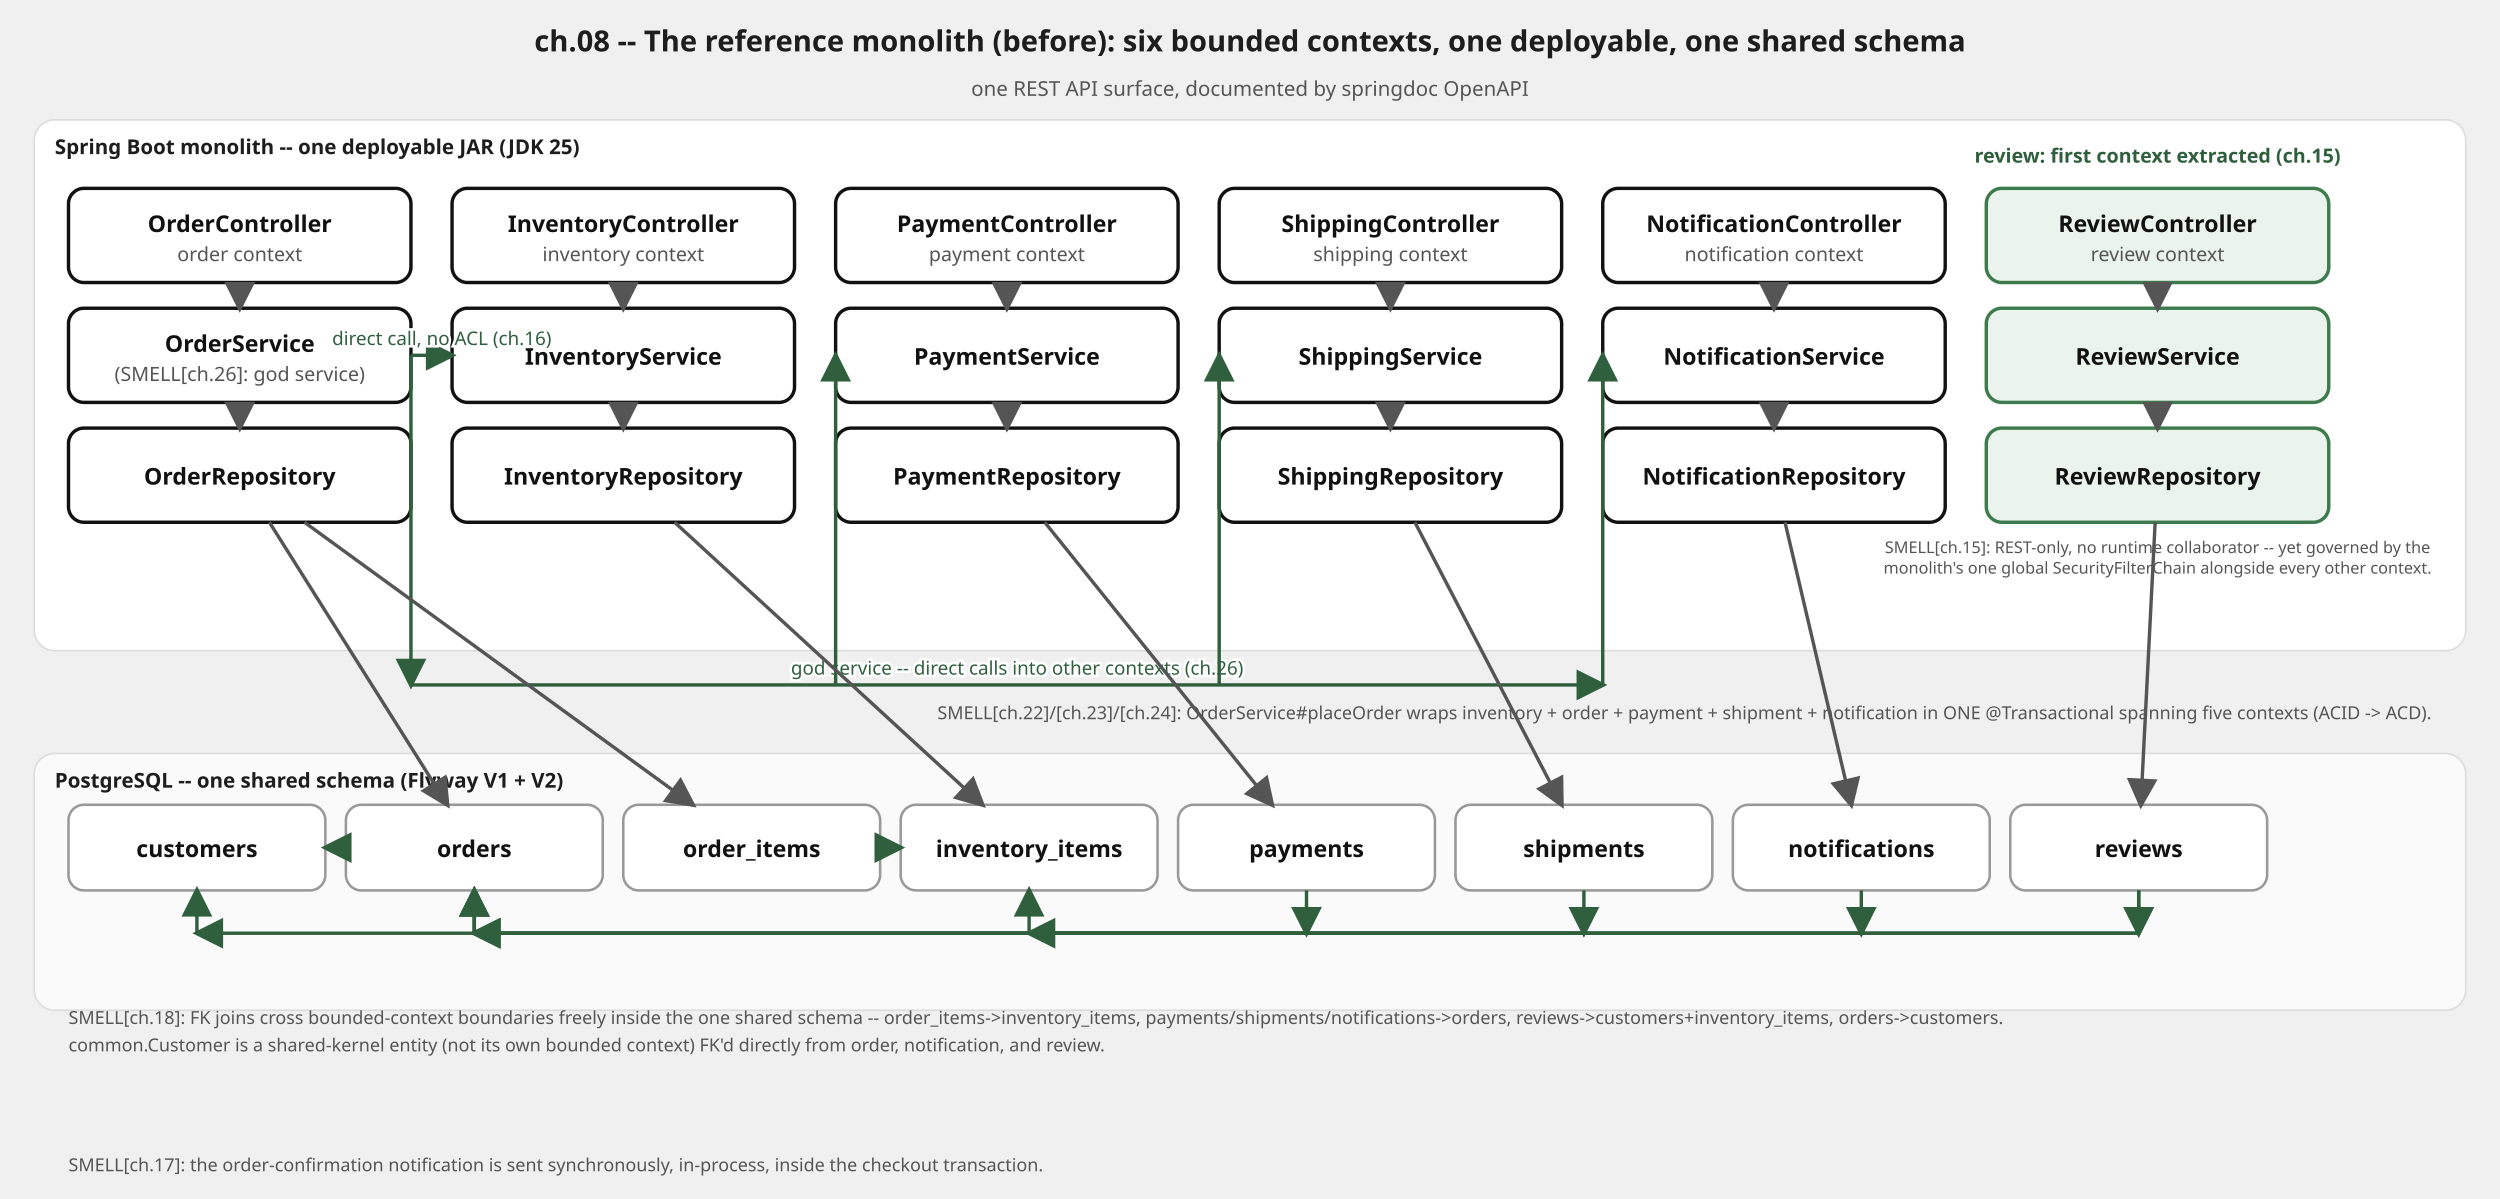
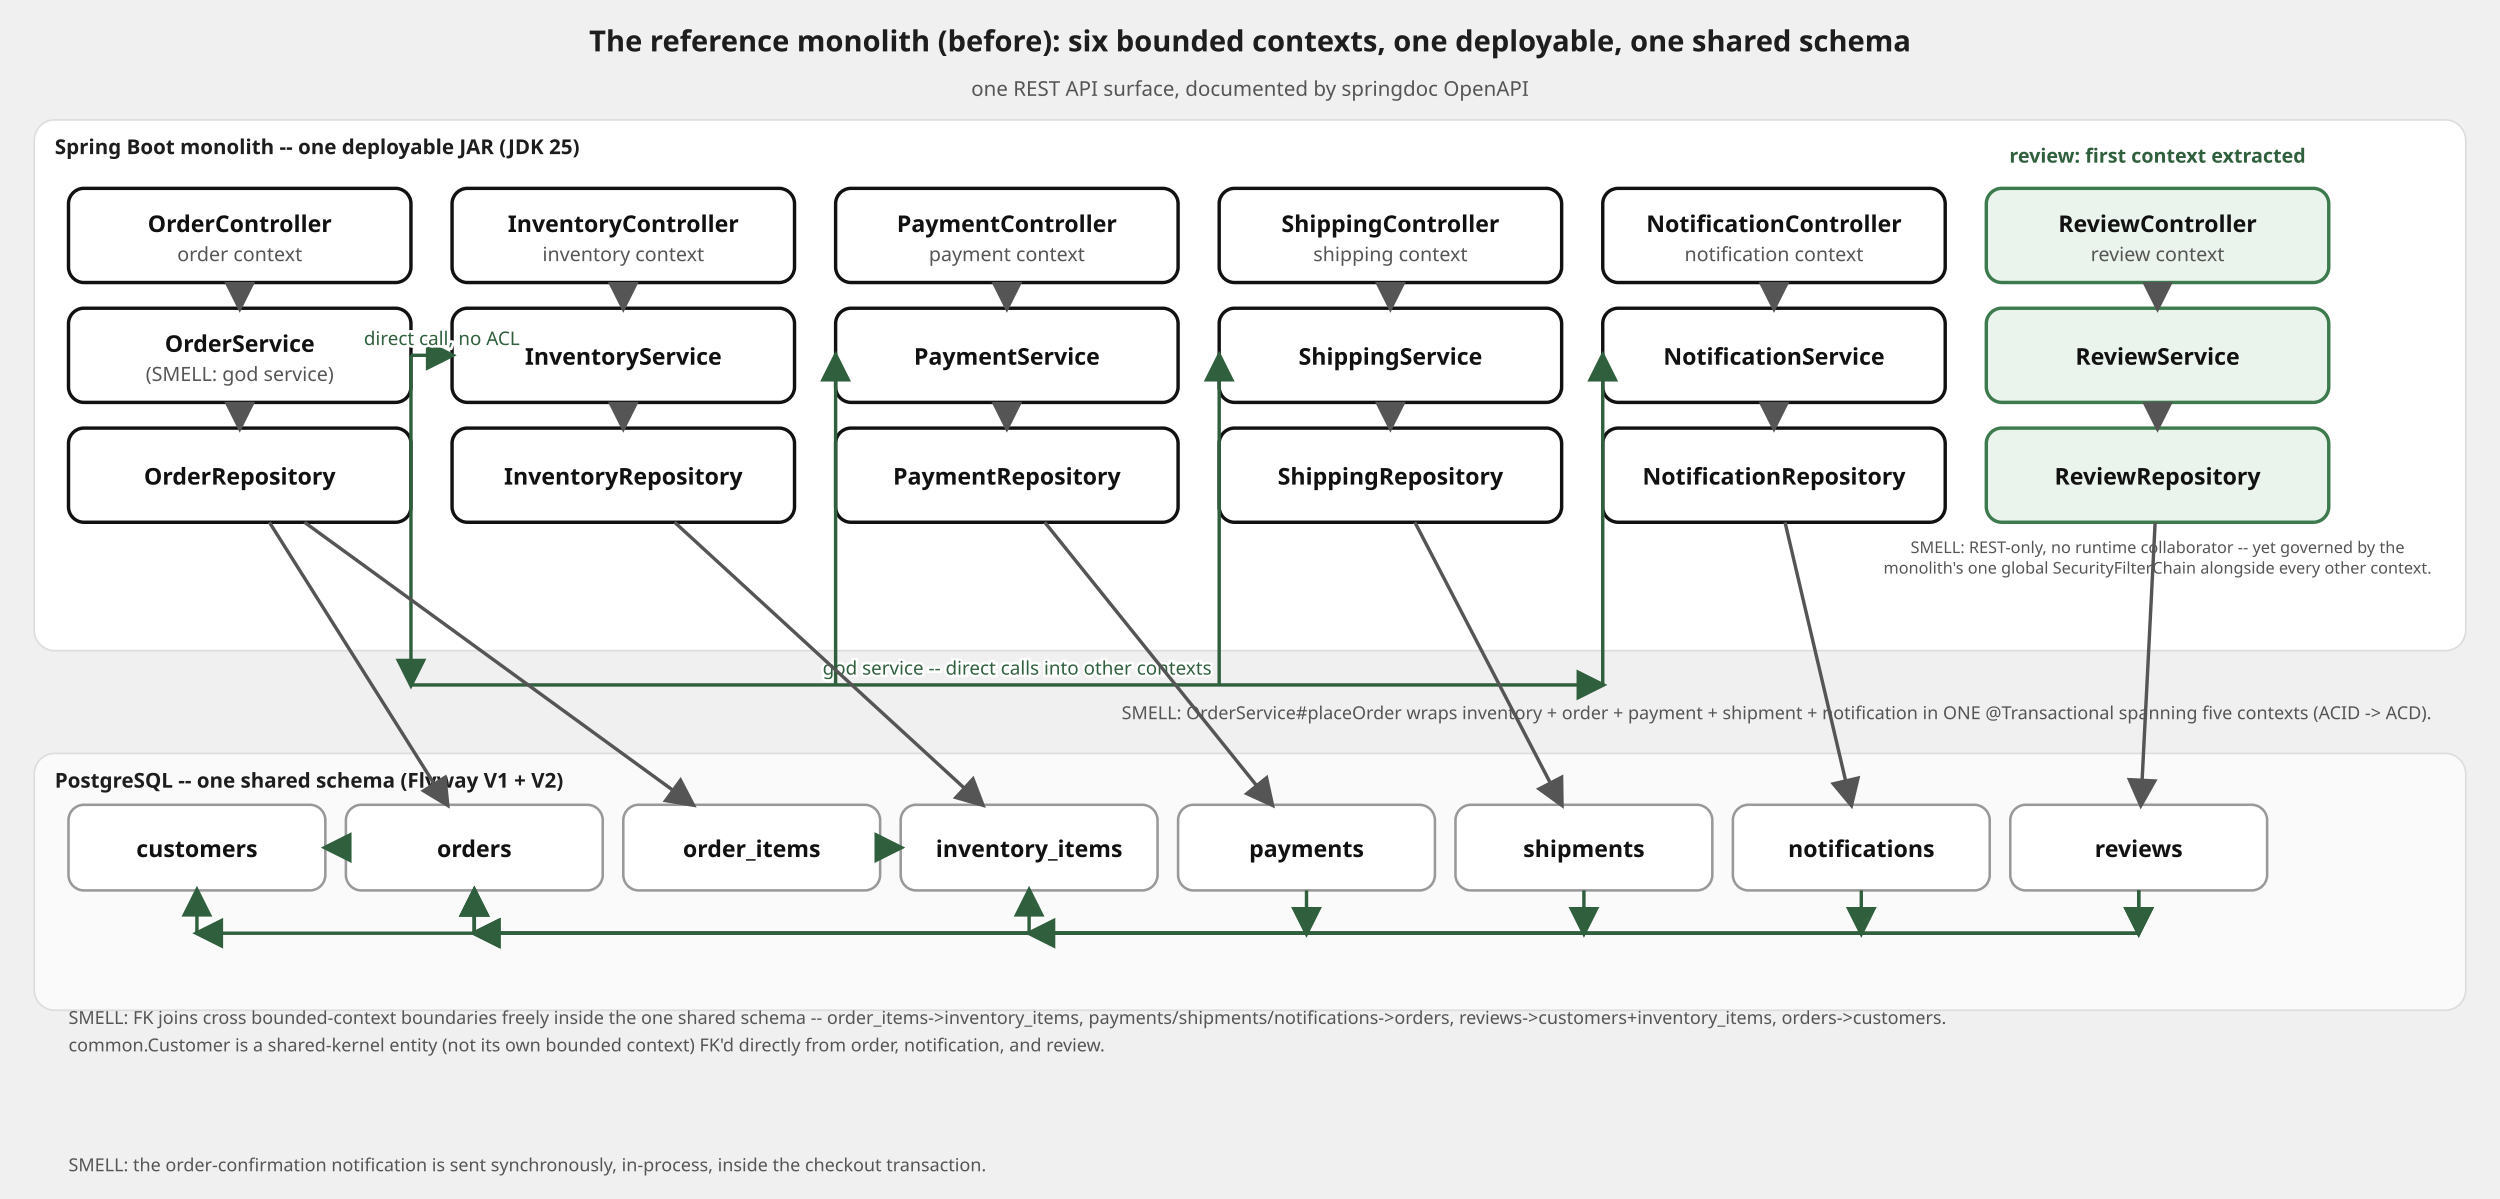
<svg xmlns="http://www.w3.org/2000/svg" viewBox="0 0 1460 700" font-family="'Red Hat Text', system-ui, sans-serif" role="img">
  <defs>
    <marker id="a" viewBox="0 0 10 10" refX="8.5" refY="5" markerWidth="9" markerHeight="9" orient="auto-start-reverse">
      <path d="M0,0 L10,5 L0,10 z" fill="#555" />
    </marker>
    <marker id="am" viewBox="0 0 10 10" refX="8.5" refY="5" markerWidth="9" markerHeight="9" orient="auto-start-reverse">
      <path d="M0,0 L10,5 L0,10 z" fill="#2f5f3d" />
    </marker>
  </defs>
  <rect x="20" y="70" width="1420" height="310" rx="12" fill="#ffffff" stroke="#ddd" />
  <text x="32" y="90" font-size="12" font-weight="700" fill="#1d1d1d">Spring Boot monolith -- one deployable JAR (JDK 25)</text>
  <rect x="20" y="440" width="1420" height="150" rx="12" fill="#fafafa" stroke="#ddd" />
  <text x="32" y="460" font-size="12" font-weight="700" fill="#1d1d1d">PostgreSQL -- one shared schema (Flyway V1 + V2)</text>
  <rect x="40" y="110" width="200" height="55" rx="9" fill="#ffffff" stroke="#111111" stroke-width="2" />
  <text x="140.0" y="135.5" font-size="13.5" font-weight="700" fill="#111111" text-anchor="middle">OrderController</text>
  <text x="140.0" y="152.5" font-size="11.5" fill="#555555" text-anchor="middle">order context</text>
  <rect x="40" y="180" width="200" height="55" rx="9" fill="#ffffff" stroke="#111111" stroke-width="2" />
  <text x="140.0" y="205.5" font-size="13.5" font-weight="700" fill="#111111" text-anchor="middle">OrderService</text>
-   <text x="140.0" y="222.5" font-size="11.5" fill="#555555" text-anchor="middle">(SMELL[ch.26]: god service)</text>
+   <text x="140.0" y="222.5" font-size="11.5" fill="#555555" text-anchor="middle">(SMELL: god service)</text>
  <rect x="40" y="250" width="200" height="55" rx="9" fill="#ffffff" stroke="#111111" stroke-width="2" />
  <text x="140.0" y="283.0" font-size="13.5" font-weight="700" fill="#111111" text-anchor="middle">OrderRepository</text>
  <rect x="264" y="110" width="200" height="55" rx="9" fill="#ffffff" stroke="#111111" stroke-width="2" />
  <text x="364.0" y="135.5" font-size="13.5" font-weight="700" fill="#111111" text-anchor="middle">InventoryController</text>
  <text x="364.0" y="152.5" font-size="11.5" fill="#555555" text-anchor="middle">inventory context</text>
  <rect x="264" y="180" width="200" height="55" rx="9" fill="#ffffff" stroke="#111111" stroke-width="2" />
  <text x="364.0" y="213.0" font-size="13.5" font-weight="700" fill="#111111" text-anchor="middle">InventoryService</text>
  <rect x="264" y="250" width="200" height="55" rx="9" fill="#ffffff" stroke="#111111" stroke-width="2" />
  <text x="364.0" y="283.0" font-size="13.5" font-weight="700" fill="#111111" text-anchor="middle">InventoryRepository</text>
  <rect x="488" y="110" width="200" height="55" rx="9" fill="#ffffff" stroke="#111111" stroke-width="2" />
  <text x="588.0" y="135.5" font-size="13.5" font-weight="700" fill="#111111" text-anchor="middle">PaymentController</text>
  <text x="588.0" y="152.5" font-size="11.5" fill="#555555" text-anchor="middle">payment context</text>
  <rect x="488" y="180" width="200" height="55" rx="9" fill="#ffffff" stroke="#111111" stroke-width="2" />
  <text x="588.0" y="213.0" font-size="13.5" font-weight="700" fill="#111111" text-anchor="middle">PaymentService</text>
  <rect x="488" y="250" width="200" height="55" rx="9" fill="#ffffff" stroke="#111111" stroke-width="2" />
  <text x="588.0" y="283.0" font-size="13.5" font-weight="700" fill="#111111" text-anchor="middle">PaymentRepository</text>
  <rect x="712" y="110" width="200" height="55" rx="9" fill="#ffffff" stroke="#111111" stroke-width="2" />
  <text x="812.0" y="135.5" font-size="13.5" font-weight="700" fill="#111111" text-anchor="middle">ShippingController</text>
  <text x="812.0" y="152.5" font-size="11.5" fill="#555555" text-anchor="middle">shipping context</text>
  <rect x="712" y="180" width="200" height="55" rx="9" fill="#ffffff" stroke="#111111" stroke-width="2" />
  <text x="812.0" y="213.0" font-size="13.5" font-weight="700" fill="#111111" text-anchor="middle">ShippingService</text>
  <rect x="712" y="250" width="200" height="55" rx="9" fill="#ffffff" stroke="#111111" stroke-width="2" />
  <text x="812.0" y="283.0" font-size="13.5" font-weight="700" fill="#111111" text-anchor="middle">ShippingRepository</text>
  <rect x="936" y="110" width="200" height="55" rx="9" fill="#ffffff" stroke="#111111" stroke-width="2" />
  <text x="1036.0" y="135.5" font-size="13.5" font-weight="700" fill="#111111" text-anchor="middle">NotificationController</text>
  <text x="1036.0" y="152.5" font-size="11.5" fill="#555555" text-anchor="middle">notification context</text>
  <rect x="936" y="180" width="200" height="55" rx="9" fill="#ffffff" stroke="#111111" stroke-width="2" />
  <text x="1036.0" y="213.0" font-size="13.5" font-weight="700" fill="#111111" text-anchor="middle">NotificationService</text>
  <rect x="936" y="250" width="200" height="55" rx="9" fill="#ffffff" stroke="#111111" stroke-width="2" />
  <text x="1036.0" y="283.0" font-size="13.5" font-weight="700" fill="#111111" text-anchor="middle">NotificationRepository</text>
  <rect x="1160" y="110" width="200" height="55" rx="9" fill="#eaf4ec" stroke="#3d7a4e" stroke-width="2" />
  <text x="1260.0" y="135.5" font-size="13.5" font-weight="700" fill="#111111" text-anchor="middle">ReviewController</text>
  <text x="1260.0" y="152.5" font-size="11.5" fill="#555555" text-anchor="middle">review context</text>
  <rect x="1160" y="180" width="200" height="55" rx="9" fill="#eaf4ec" stroke="#3d7a4e" stroke-width="2" />
  <text x="1260.0" y="213.0" font-size="13.5" font-weight="700" fill="#111111" text-anchor="middle">ReviewService</text>
  <rect x="1160" y="250" width="200" height="55" rx="9" fill="#eaf4ec" stroke="#3d7a4e" stroke-width="2" />
  <text x="1260.0" y="283.0" font-size="13.5" font-weight="700" fill="#111111" text-anchor="middle">ReviewRepository</text>
  <rect x="40" y="470" width="150" height="50" rx="9" fill="#ffffff" stroke="#999999" stroke-width="1.5" />
  <text x="115.0" y="500.5" font-size="13.5" font-weight="700" fill="#111111" text-anchor="middle">customers</text>
  <rect x="202" y="470" width="150" height="50" rx="9" fill="#ffffff" stroke="#999999" stroke-width="1.5" />
  <text x="277.0" y="500.5" font-size="13.5" font-weight="700" fill="#111111" text-anchor="middle">orders</text>
  <rect x="364" y="470" width="150" height="50" rx="9" fill="#ffffff" stroke="#999999" stroke-width="1.5" />
  <text x="439.0" y="500.5" font-size="13.5" font-weight="700" fill="#111111" text-anchor="middle">order_items</text>
  <rect x="526" y="470" width="150" height="50" rx="9" fill="#ffffff" stroke="#999999" stroke-width="1.5" />
  <text x="601.0" y="500.5" font-size="13.5" font-weight="700" fill="#111111" text-anchor="middle">inventory_items</text>
  <rect x="688" y="470" width="150" height="50" rx="9" fill="#ffffff" stroke="#999999" stroke-width="1.5" />
  <text x="763.0" y="500.5" font-size="13.5" font-weight="700" fill="#111111" text-anchor="middle">payments</text>
  <rect x="850" y="470" width="150" height="50" rx="9" fill="#ffffff" stroke="#999999" stroke-width="1.5" />
  <text x="925.0" y="500.5" font-size="13.5" font-weight="700" fill="#111111" text-anchor="middle">shipments</text>
  <rect x="1012" y="470" width="150" height="50" rx="9" fill="#ffffff" stroke="#999999" stroke-width="1.5" />
  <text x="1087.0" y="500.5" font-size="13.5" font-weight="700" fill="#111111" text-anchor="middle">notifications</text>
  <rect x="1174" y="470" width="150" height="50" rx="9" fill="#ffffff" stroke="#999999" stroke-width="1.5" />
  <text x="1249.0" y="500.5" font-size="13.5" font-weight="700" fill="#111111" text-anchor="middle">reviews</text>
  <path d="M140.0,165.0 L140.0,180.0" fill="none" stroke="#555" stroke-width="2" marker-end="url(#a)" />
  <path d="M140.0,235.0 L140.0,250.0" fill="none" stroke="#555" stroke-width="2" marker-end="url(#a)" />
  <path d="M364.0,165.0 L364.0,180.0" fill="none" stroke="#555" stroke-width="2" marker-end="url(#a)" />
  <path d="M364.0,235.0 L364.0,250.0" fill="none" stroke="#555" stroke-width="2" marker-end="url(#a)" />
  <path d="M588.0,165.0 L588.0,180.0" fill="none" stroke="#555" stroke-width="2" marker-end="url(#a)" />
  <path d="M588.0,235.0 L588.0,250.0" fill="none" stroke="#555" stroke-width="2" marker-end="url(#a)" />
  <path d="M812.0,165.0 L812.0,180.0" fill="none" stroke="#555" stroke-width="2" marker-end="url(#a)" />
  <path d="M812.0,235.0 L812.0,250.0" fill="none" stroke="#555" stroke-width="2" marker-end="url(#a)" />
  <path d="M1036.0,165.0 L1036.0,180.0" fill="none" stroke="#555" stroke-width="2" marker-end="url(#a)" />
  <path d="M1036.0,235.0 L1036.0,250.0" fill="none" stroke="#555" stroke-width="2" marker-end="url(#a)" />
  <path d="M1260.0,165.0 L1260.0,180.0" fill="none" stroke="#555" stroke-width="2" marker-end="url(#a)" />
  <path d="M1260.0,235.0 L1260.0,250.0" fill="none" stroke="#555" stroke-width="2" marker-end="url(#a)" />
  <path d="M240.0,207.5 L264.0,207.5" fill="none" stroke="#2f5f3d" stroke-width="2" marker-end="url(#am)" />
-   <text x="258.0" y="201.5" font-size="11" fill="#ffffff" stroke="#ffffff" stroke-width="3" paint-order="stroke" text-anchor="middle">direct call, no ACL (ch.16)</text>
-   <text x="258.0" y="201.5" font-size="11" fill="#2f5f3d" text-anchor="middle">direct call, no ACL (ch.16)</text>
+   <text x="258.0" y="201.5" font-size="11" fill="#ffffff" stroke="#ffffff" stroke-width="3" paint-order="stroke" text-anchor="middle">direct call, no ACL</text>
+   <text x="258.0" y="201.5" font-size="11" fill="#2f5f3d" text-anchor="middle">direct call, no ACL</text>
  <path d="M240,207.5 L240,400" fill="none" stroke="#2f5f3d" stroke-width="2" marker-end="url(#am)" />
  <path d="M240,400 L936,400" fill="none" stroke="#2f5f3d" stroke-width="2" marker-end="url(#am)" />
-   <text x="594.0" y="394.0" font-size="11" fill="#ffffff" stroke="#ffffff" stroke-width="3" paint-order="stroke" text-anchor="middle">god service -- direct calls into other contexts (ch.26)</text>
-   <text x="594.0" y="394.0" font-size="11" fill="#2f5f3d" text-anchor="middle">god service -- direct calls into other contexts (ch.26)</text>
+   <text x="594.0" y="394.0" font-size="11" fill="#ffffff" stroke="#ffffff" stroke-width="3" paint-order="stroke" text-anchor="middle">god service -- direct calls into other contexts</text>
+   <text x="594.0" y="394.0" font-size="11" fill="#2f5f3d" text-anchor="middle">god service -- direct calls into other contexts</text>
  <path d="M488,400 L488,207.5" fill="none" stroke="#2f5f3d" stroke-width="2" marker-end="url(#am)" />
  <path d="M712,400 L712,207.5" fill="none" stroke="#2f5f3d" stroke-width="2" marker-end="url(#am)" />
  <path d="M936,400 L936,207.5" fill="none" stroke="#2f5f3d" stroke-width="2" marker-end="url(#am)" />
  <path d="M157.322,305.0 L261.253,470.0" fill="none" stroke="#555" stroke-width="2" marker-end="url(#a)" />
  <path d="M177.805,305.0 L404.632,470.0" fill="none" stroke="#555" stroke-width="2" marker-end="url(#a)" />
  <path d="M393.966,305.0 L573.759,470.0" fill="none" stroke="#555" stroke-width="2" marker-end="url(#a)" />
  <path d="M610.126,305.0 L742.885,470.0" fill="none" stroke="#555" stroke-width="2" marker-end="url(#a)" />
  <path d="M826.287,305.0 L912.011,470.0" fill="none" stroke="#555" stroke-width="2" marker-end="url(#a)" />
  <path d="M1042.448,305.0 L1081.138,470.0" fill="none" stroke="#555" stroke-width="2" marker-end="url(#a)" />
  <path d="M1258.609,305.0 L1250.264,470.0" fill="none" stroke="#555" stroke-width="2" marker-end="url(#a)" />
  <path d="M514.0,495.0 L526.0,495.0" fill="none" stroke="#2f5f3d" stroke-width="2" marker-end="url(#am)" />
  <path d="M202.0,495.0 L190.0,495.0" fill="none" stroke="#2f5f3d" stroke-width="2" marker-end="url(#am)" />
  <path d="M763.0,520 L763.0,545" fill="none" stroke="#2f5f3d" stroke-width="2" marker-end="url(#am)" />
  <path d="M763.0,545 L277.0,545" fill="none" stroke="#2f5f3d" stroke-width="2" marker-end="url(#am)" />
  <path d="M277.0,545 L277.0,520" fill="none" stroke="#2f5f3d" stroke-width="2" marker-end="url(#am)" />
  <path d="M925.0,520 L925.0,545" fill="none" stroke="#2f5f3d" stroke-width="2" marker-end="url(#am)" />
  <path d="M925.0,545 L277.0,545" fill="none" stroke="#2f5f3d" stroke-width="2" marker-end="url(#am)" />
  <path d="M277.0,545 L277.0,520" fill="none" stroke="#2f5f3d" stroke-width="2" marker-end="url(#am)" />
  <path d="M1087.0,520 L1087.0,545" fill="none" stroke="#2f5f3d" stroke-width="2" marker-end="url(#am)" />
  <path d="M1087.0,545 L277.0,545" fill="none" stroke="#2f5f3d" stroke-width="2" marker-end="url(#am)" />
  <path d="M277.0,545 L277.0,520" fill="none" stroke="#2f5f3d" stroke-width="2" marker-end="url(#am)" />
  <path d="M1249.0,520 L1249.0,545" fill="none" stroke="#2f5f3d" stroke-width="2" marker-end="url(#am)" />
  <path d="M1249.0,545 L115.0,545" fill="none" stroke="#2f5f3d" stroke-width="2" marker-end="url(#am)" />
  <path d="M115.0,545 L115.0,520" fill="none" stroke="#2f5f3d" stroke-width="2" marker-end="url(#am)" />
  <path d="M1249.0,520 L1249.0,545" fill="none" stroke="#2f5f3d" stroke-width="2" marker-end="url(#am)" />
  <path d="M1249.0,545 L601.0,545" fill="none" stroke="#2f5f3d" stroke-width="2" marker-end="url(#am)" />
  <path d="M601.0,545 L601.0,520" fill="none" stroke="#2f5f3d" stroke-width="2" marker-end="url(#am)" />
-   <text x="730.0" y="30" font-size="17" fill="#1d1d1d" text-anchor="middle" font-weight="700">ch.08 -- The reference monolith (before): six bounded contexts, one deployable, one shared schema</text>
+   <text x="730.0" y="30" font-size="17" fill="#1d1d1d" text-anchor="middle" font-weight="700">The reference monolith (before): six bounded contexts, one deployable, one shared schema</text>
  <text x="730.0" y="56" font-size="12" fill="#555555" text-anchor="middle">one REST API surface, documented by springdoc OpenAPI</text>
-   <text x="1420" y="420" font-size="10.5" fill="#555555" text-anchor="end">SMELL[ch.22]/[ch.23]/[ch.24]: OrderService#placeOrder wraps inventory + order + payment + shipment + notification in ONE @Transactional spanning five contexts (ACID -&gt; ACD).</text>
-   <text x="40" y="598" font-size="10.5" fill="#555555" text-anchor="start">SMELL[ch.18]: FK joins cross bounded-context boundaries freely inside the one shared schema -- order_items-&gt;inventory_items, payments/shipments/notifications-&gt;orders, reviews-&gt;customers+inventory_items, orders-&gt;customers.</text>
+   <text x="1420" y="420" font-size="10.5" fill="#555555" text-anchor="end">SMELL: OrderService#placeOrder wraps inventory + order + payment + shipment + notification in ONE @Transactional spanning five contexts (ACID -&gt; ACD).</text>
+   <text x="40" y="598" font-size="10.5" fill="#555555" text-anchor="start">SMELL: FK joins cross bounded-context boundaries freely inside the one shared schema -- order_items-&gt;inventory_items, payments/shipments/notifications-&gt;orders, reviews-&gt;customers+inventory_items, orders-&gt;customers.</text>
  <text x="40" y="614" font-size="10.5" fill="#555555" text-anchor="start">common.Customer is a shared-kernel entity (not its own bounded context) FK'd directly from order, notification, and review.</text>
-   <text x="1260.0" y="95" font-size="11.5" fill="#2f5f3d" text-anchor="middle" font-weight="700">review: first context extracted (ch.15)</text>
-   <text x="1260.0" y="323" font-size="9.5" fill="#555555" text-anchor="middle">SMELL[ch.15]: REST-only, no runtime collaborator -- yet governed by the</text>
+   <text x="1260.0" y="95" font-size="11.5" fill="#2f5f3d" text-anchor="middle" font-weight="700">review: first context extracted</text>
+   <text x="1260.0" y="323" font-size="9.5" fill="#555555" text-anchor="middle">SMELL: REST-only, no runtime collaborator -- yet governed by the</text>
  <text x="1260.0" y="335" font-size="9.5" fill="#555555" text-anchor="middle">monolith's one global SecurityFilterChain alongside every other context.</text>
-   <text x="40" y="684" font-size="10.5" fill="#555555" text-anchor="start">SMELL[ch.17]: the order-confirmation notification is sent synchronously, in-process, inside the checkout transaction.</text>
+   <text x="40" y="684" font-size="10.5" fill="#555555" text-anchor="start">SMELL: the order-confirmation notification is sent synchronously, in-process, inside the checkout transaction.</text>
</svg>
